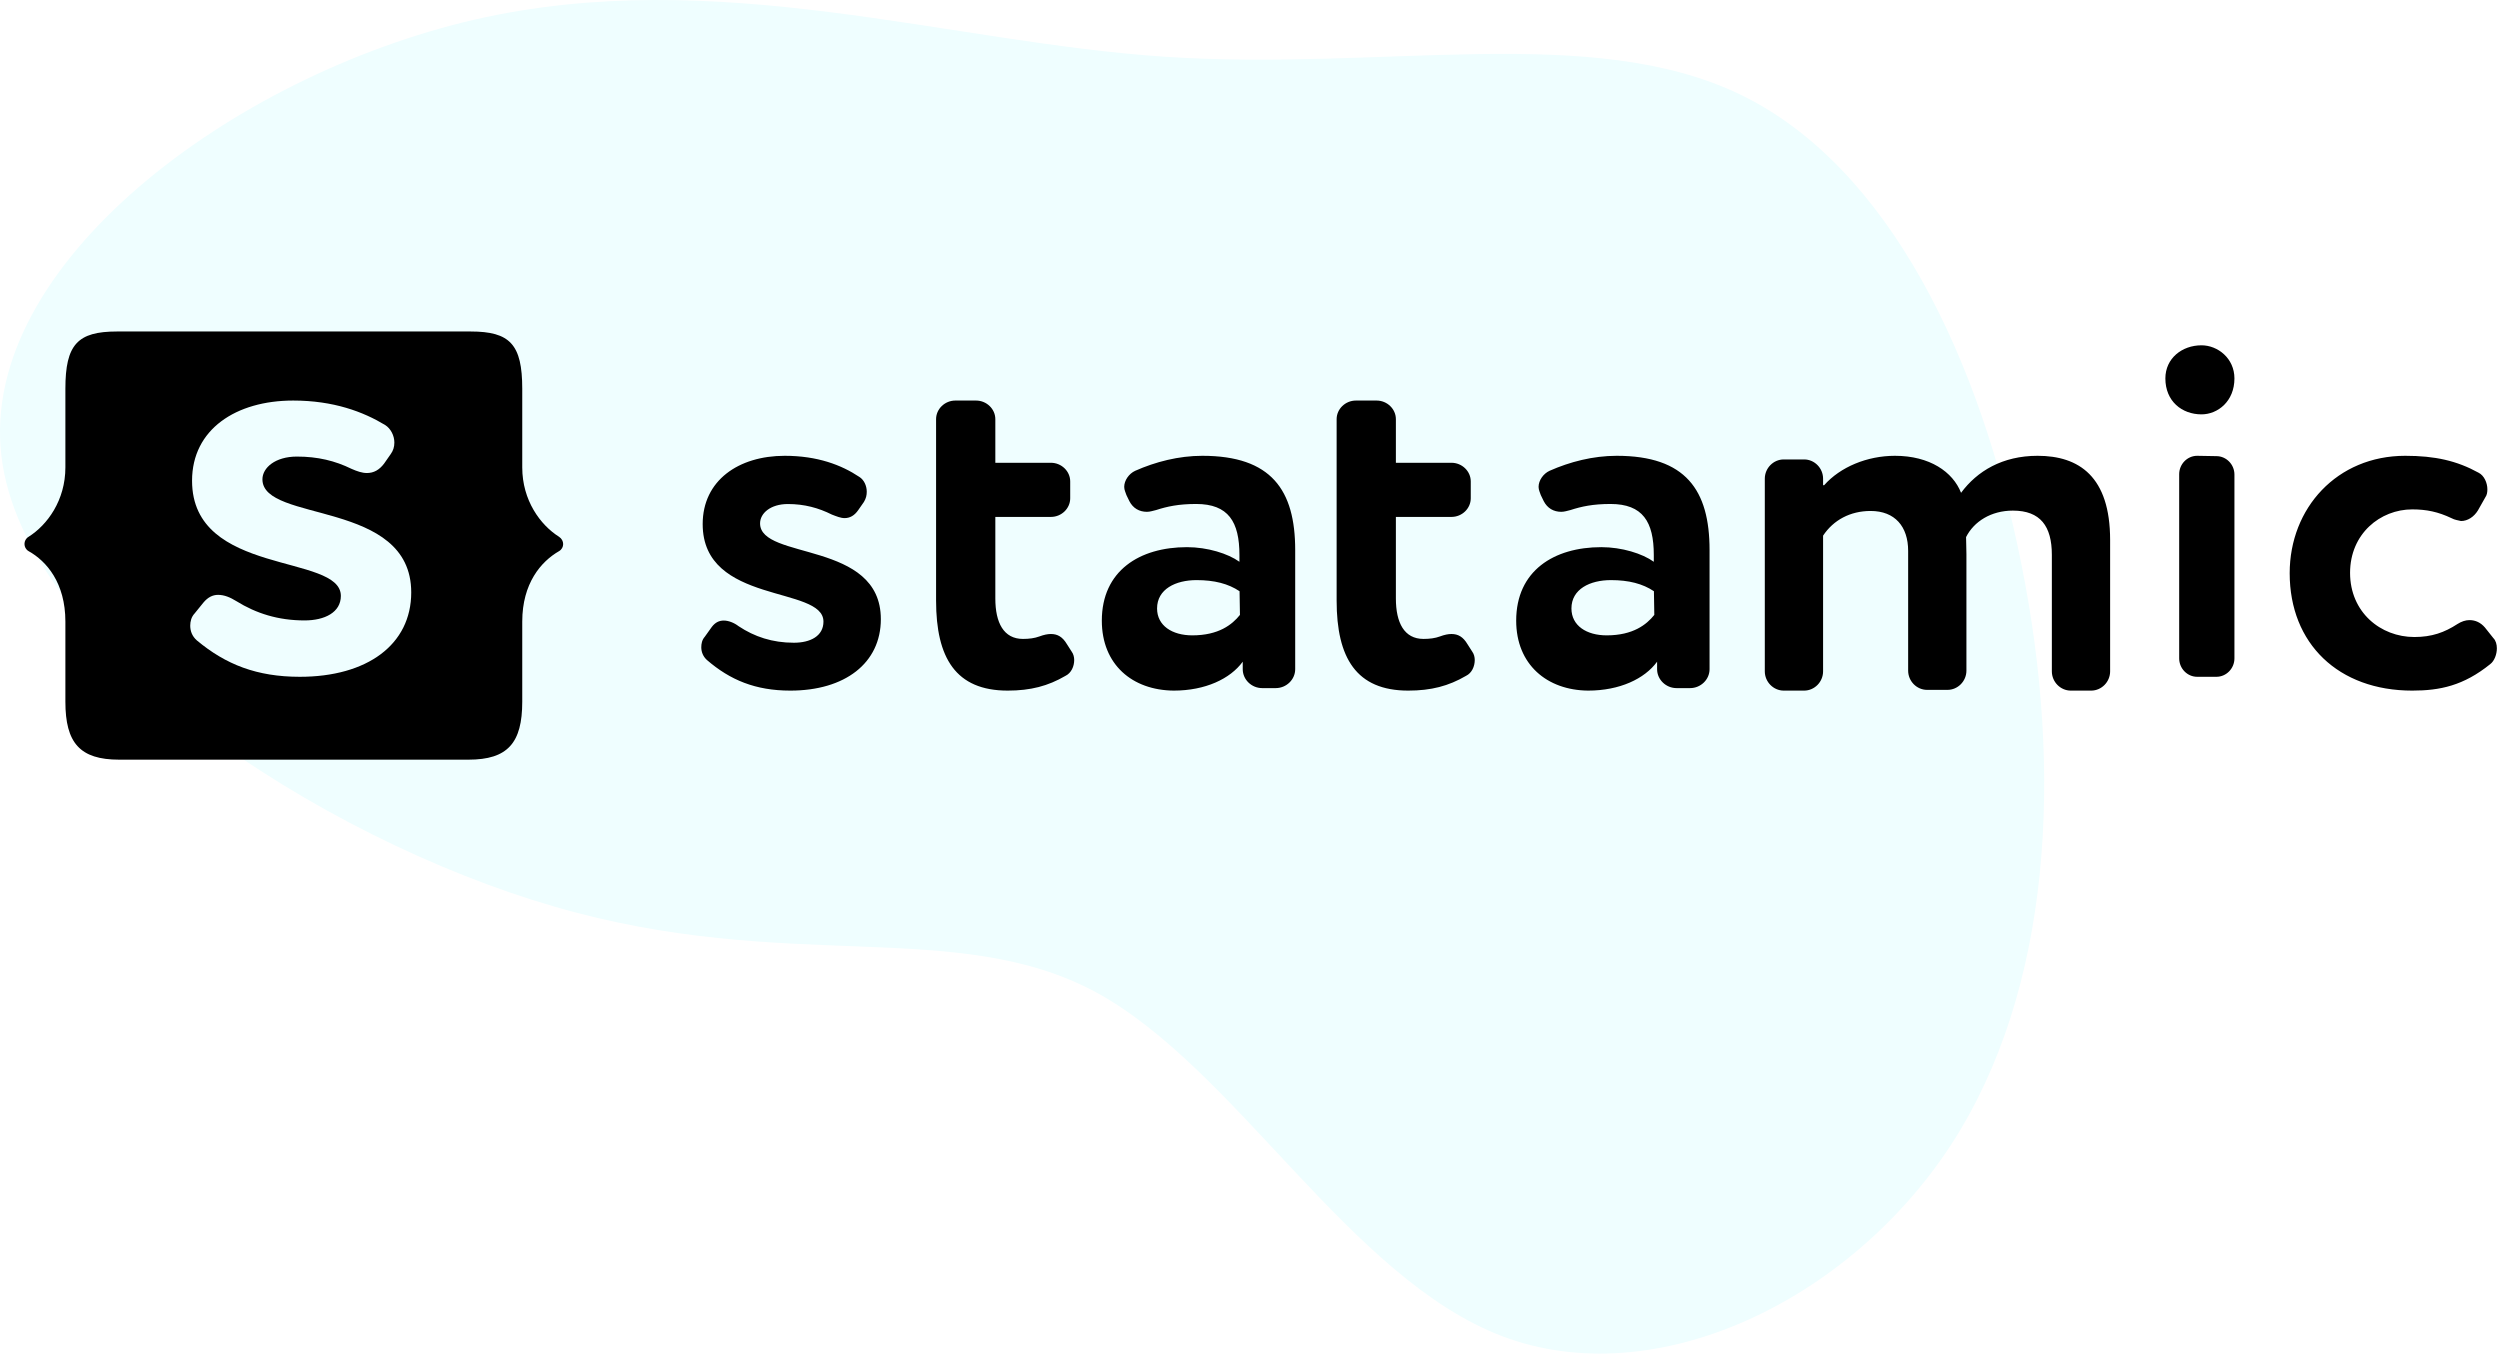
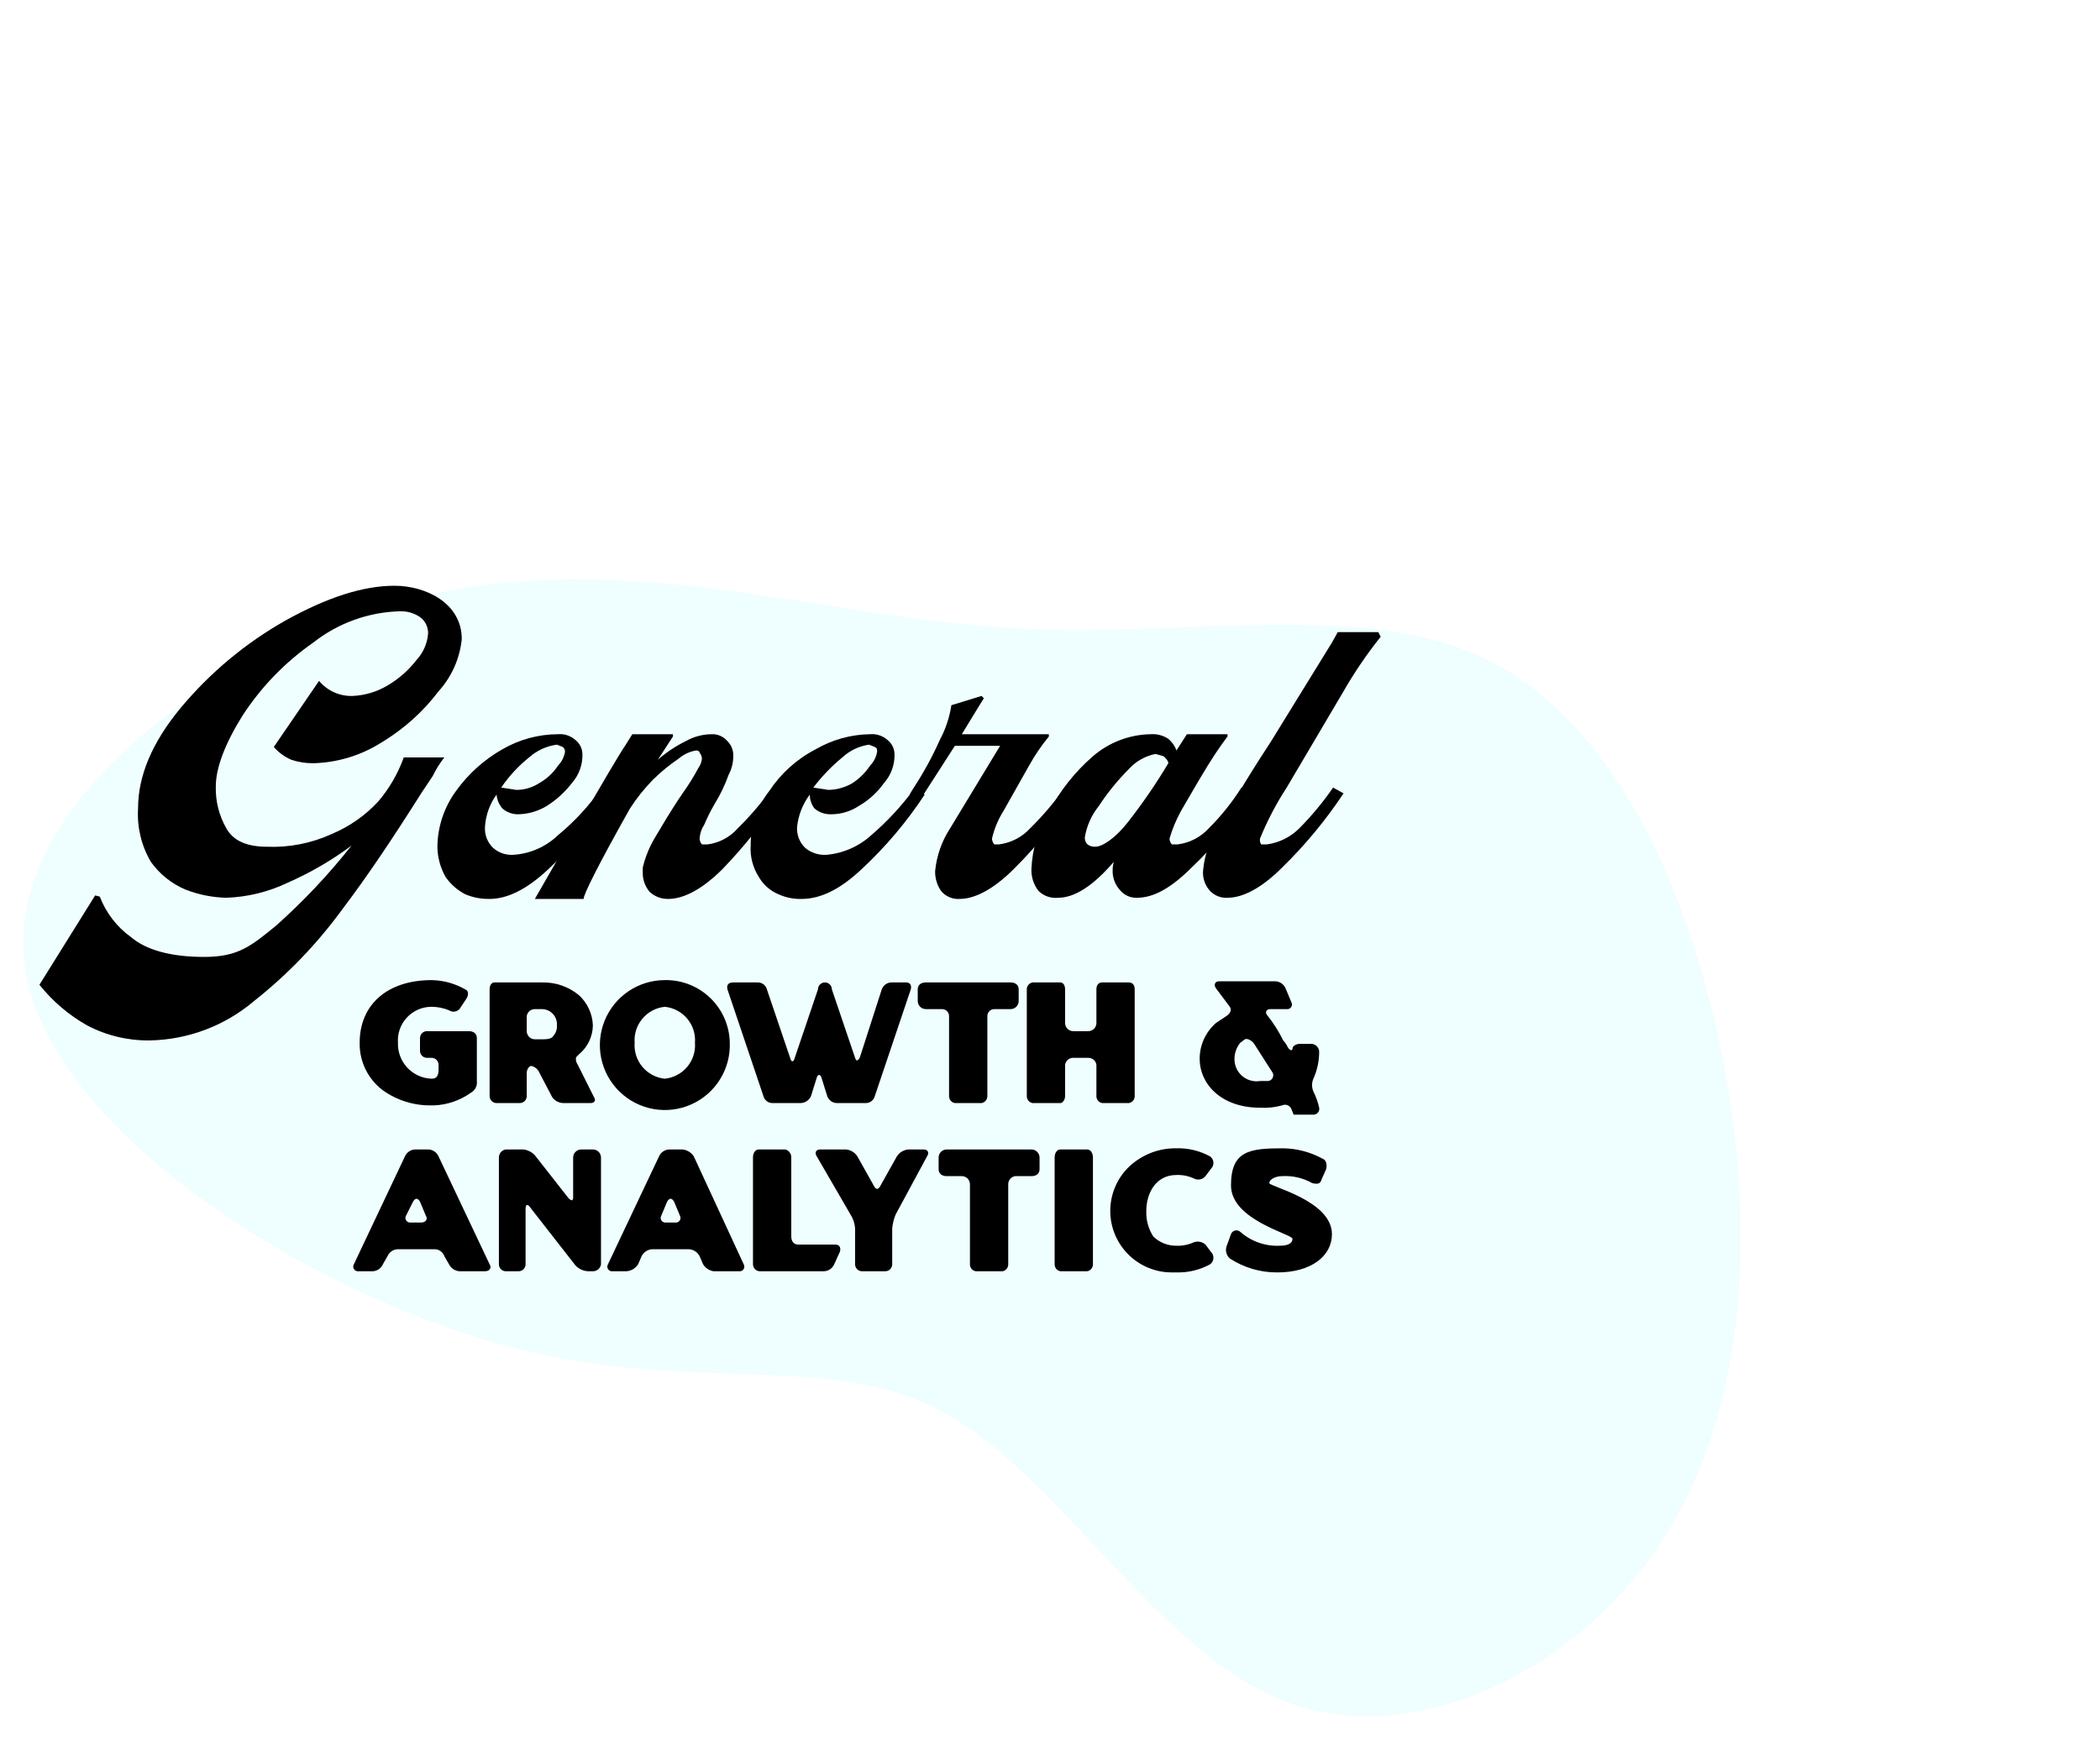
- <svg xmlns="http://www.w3.org/2000/svg" width="181px" height="98px" viewBox="0 0 181 98" version="1.1">
-   <path d="M125.983,6.839 C136.767,12.041 143.417,26.032 146.364,40.921 C149.348,55.809 148.593,71.63 141.224,82.931 C133.855,94.196 119.836,100.94 108.765,96.743 C97.657,92.509 89.498,77.37 79.361,71.845 C69.188,66.356 57.002,70.554 40.144,65.639 C23.249,60.76 1.717,46.84 0.1,32.992 C-1.518,19.18 16.815,5.476 34.356,1.422 C51.862,-2.596 68.577,3.072 84.393,4.112 C100.246,5.153 115.163,1.637 125.983,6.839 Z" fill="#EFFEFF" />
+ <svg xmlns="http://www.w3.org/2000/svg" width="181px" height="150px" viewBox="0 0 181 98" version="1.1">
+   <g transform="translate(2, 24)" fill="#EFFEFF">
+     <path class="a" d="M126,6.8C136.8,12,143.4,26,146.4,40.9s2.2,30.7-5.2,42-21.4,18-32.4,13.8S89.5,77.4,79.4,71.8,57,70.6,40.1,65.6,1.7,46.8.1,33,16.8,5.5,34.4,1.4s34.2,1.7,50,2.7S115.2,1.6,126,6.8Z" />
+   </g>
  <g transform="translate(2, 24)" fill="currentColor">
-     <path d="M31.915,31 C34.765,31 35.811,29.783 35.811,26.805 L35.811,21.003 C35.811,18.232 37.171,16.652 38.478,15.901 C38.871,15.668 38.871,15.124 38.478,14.865 C37.119,14.011 35.811,12.224 35.811,9.841 L35.811,4.144 C35.811,0.932 34.922,0 32.072,0 L6.473,0 C3.623,0 2.734,0.932 2.734,4.144 L2.734,9.841 C2.734,12.224 1.426,14.011 0.067,14.865 C-0.326,15.099 -0.326,15.668 0.067,15.901 C1.374,16.627 2.734,18.206 2.734,21.003 L2.734,26.805 C2.734,29.783 3.78,31 6.63,31 L31.915,31 Z M19.706,25 C16.602,25 14.346,24.113 12.25,22.364 C11.905,22.06 11.773,21.679 11.773,21.299 C11.773,20.995 11.852,20.665 12.091,20.412 L12.728,19.626 C13.046,19.246 13.391,19.068 13.789,19.068 C14.24,19.068 14.665,19.246 15.116,19.525 C16.549,20.412 18.141,20.919 20.051,20.919 C21.51,20.919 22.678,20.336 22.678,19.144 C22.678,16.052 11.905,17.75 11.905,10.805 C11.905,7.079 15.089,5 19.229,5 C22.147,5 24.297,5.811 25.889,6.774 C26.287,7.028 26.552,7.535 26.552,8.042 C26.552,8.346 26.472,8.625 26.287,8.878 L25.809,9.563 C25.464,10.019 25.066,10.247 24.562,10.247 C24.217,10.247 23.845,10.12 23.447,9.943 C22.253,9.36 21.006,9.056 19.494,9.056 C17.928,9.056 17,9.867 17,10.703 C17,13.872 27.773,12.148 27.773,18.891 C27.773,22.668 24.588,25 19.706,25 L19.706,25 Z" />
-     <path d="M49.537,21.387 C49.792,21.055 50.072,20.928 50.404,20.928 C50.735,20.928 51.143,21.081 51.474,21.336 C52.622,22.1 53.922,22.534 55.476,22.534 C56.674,22.534 57.618,22.049 57.618,21.004 C57.618,18.379 48.874,19.807 48.874,13.945 C48.874,10.784 51.474,9 54.814,9 C57.184,9 58.918,9.663 60.218,10.529 C60.549,10.733 60.753,11.166 60.753,11.6 C60.753,11.855 60.702,12.084 60.549,12.339 L60.141,12.925 C59.861,13.333 59.529,13.511 59.147,13.511 C58.867,13.511 58.561,13.384 58.229,13.256 C57.261,12.772 56.241,12.492 55.043,12.492 C53.794,12.492 53.029,13.154 53.029,13.894 C53.029,16.57 61.773,15.117 61.773,20.826 C61.773,24.012 59.172,26 55.222,26 C52.698,26 50.863,25.235 49.18,23.783 C48.9,23.528 48.773,23.196 48.773,22.865 C48.773,22.61 48.823,22.33 49.027,22.1 L49.537,21.387 L49.537,21.387 Z M75.588,23.175 C75.72,23.353 75.772,23.582 75.772,23.785 C75.772,24.244 75.562,24.727 75.141,24.931 C73.878,25.669 72.615,26 70.957,26 C67.194,26 65.772,23.633 65.772,19.484 L65.772,6.349 C65.772,5.611 66.404,5 67.167,5 L68.667,5 C69.43,5 70.062,5.611 70.062,6.349 L70.062,9.505 L74.088,9.505 C74.851,9.505 75.483,10.116 75.483,10.855 L75.483,12.076 C75.483,12.815 74.851,13.425 74.088,13.425 L70.062,13.425 L70.062,19.331 C70.062,21.087 70.667,22.258 72.062,22.258 C72.509,22.258 72.904,22.207 73.246,22.08 C73.588,21.953 73.851,21.902 74.088,21.902 C74.562,21.902 74.93,22.105 75.246,22.64 L75.588,23.175 L75.588,23.175 Z M77.772,20.936 C77.772,17.319 80.509,15.614 83.936,15.614 C85.423,15.614 86.911,16.079 87.735,16.673 L87.735,16.182 C87.735,13.78 86.938,12.488 84.6,12.488 C83.325,12.488 82.501,12.669 81.704,12.927 C81.492,12.979 81.253,13.056 81.04,13.056 C80.482,13.056 80.031,12.798 79.765,12.281 L79.552,11.842 C79.499,11.661 79.393,11.48 79.393,11.248 C79.393,10.783 79.738,10.292 80.19,10.085 C81.651,9.439 83.325,9 85.051,9 C90.046,9 91.772,11.48 91.772,15.821 L91.772,24.45 C91.772,25.199 91.135,25.819 90.365,25.819 L89.382,25.819 C88.611,25.819 87.974,25.199 87.974,24.45 L87.974,23.907 C87.07,25.147 85.264,26 82.979,26 C79.977,25.974 77.772,24.114 77.772,20.936 L77.772,20.936 Z M87.744,18.805 C86.931,18.26 85.922,18 84.632,18 C83.118,18 81.772,18.649 81.772,20.052 C81.772,21.299 82.866,22 84.324,22 C86.23,22 87.212,21.221 87.772,20.519 L87.744,18.805 L87.744,18.805 Z M104.588,23.175 C104.72,23.353 104.772,23.582 104.772,23.785 C104.772,24.244 104.562,24.727 104.141,24.931 C102.878,25.669 101.615,26 99.957,26 C96.194,26 94.772,23.633 94.772,19.484 L94.772,6.349 C94.772,5.611 95.404,5 96.167,5 L97.667,5 C98.43,5 99.062,5.611 99.062,6.349 L99.062,9.505 L103.088,9.505 C103.851,9.505 104.483,10.116 104.483,10.855 L104.483,12.076 C104.483,12.815 103.851,13.425 103.088,13.425 L99.062,13.425 L99.062,19.331 C99.062,21.087 99.667,22.258 101.062,22.258 C101.509,22.258 101.904,22.207 102.246,22.08 C102.588,21.953 102.851,21.902 103.088,21.902 C103.562,21.902 103.93,22.105 104.246,22.64 L104.588,23.175 L104.588,23.175 Z M107.772,20.936 C107.772,17.319 110.509,15.614 113.936,15.614 C115.423,15.614 116.911,16.079 117.735,16.673 L117.735,16.182 C117.735,13.78 116.938,12.488 114.6,12.488 C113.325,12.488 112.501,12.669 111.704,12.927 C111.492,12.979 111.253,13.056 111.04,13.056 C110.482,13.056 110.031,12.798 109.765,12.281 L109.552,11.842 C109.499,11.661 109.393,11.48 109.393,11.248 C109.393,10.783 109.738,10.292 110.19,10.085 C111.651,9.439 113.325,9 115.051,9 C120.046,9 121.772,11.48 121.772,15.821 L121.772,24.45 C121.772,25.199 121.135,25.819 120.365,25.819 L119.382,25.819 C118.611,25.819 117.974,25.199 117.974,24.45 L117.974,23.907 C117.07,25.147 115.264,26 112.979,26 C110.004,25.974 107.772,24.114 107.772,20.936 L107.772,20.936 Z M117.744,18.805 C116.931,18.26 115.922,18 114.632,18 C113.118,18 111.772,18.649 111.772,20.052 C111.772,21.299 112.866,22 114.324,22 C116.23,22 117.212,21.221 117.772,20.519 L117.744,18.805 L117.744,18.805 Z M130.069,11.128 C131.233,9.815 133.174,9 135.193,9 C137.703,9 139.385,10.156 139.981,11.68 C141.145,10.104 142.983,9 145.519,9 C148.521,9 150.773,10.498 150.773,15.096 L150.773,24.607 C150.773,25.369 150.151,26 149.401,26 L147.926,26 C147.175,26 146.554,25.369 146.554,24.607 L146.554,16.173 C146.554,14.097 145.726,12.968 143.733,12.968 C142.154,12.968 140.912,13.756 140.343,14.886 C140.343,15.148 140.369,15.726 140.369,16.121 L140.369,24.555 C140.369,25.317 139.748,25.947 138.997,25.947 L137.522,25.947 C136.771,25.947 136.15,25.317 136.15,24.555 L136.15,15.884 C136.15,14.124 135.193,12.994 133.433,12.994 C131.958,12.994 130.741,13.651 129.991,14.781 L129.991,24.607 C129.991,25.369 129.37,26 128.619,26 L127.144,26 C126.394,26 125.772,25.369 125.772,24.607 L125.772,10.655 C125.772,9.893 126.394,9.263 127.144,9.263 L128.619,9.263 C129.37,9.263 129.991,9.893 129.991,10.655 L129.991,11.128 L130.069,11.128 L130.069,11.128 Z M159.773,3.398 C159.773,5.056 158.567,6 157.388,6 C155.978,6 154.773,5.056 154.773,3.398 C154.773,1.944 155.978,1 157.388,1 C158.567,1 159.773,1.944 159.773,3.398 Z M158.472,9.025 C159.184,9.025 159.773,9.628 159.773,10.356 L159.773,23.669 C159.773,24.397 159.184,25 158.472,25 L157.073,25 C156.361,25 155.773,24.397 155.773,23.669 L155.773,10.331 C155.773,9.603 156.361,9 157.073,9 L158.472,9.025 Z M175.493,13.518 C174.527,13.059 173.688,12.88 172.645,12.88 C170.332,12.88 168.145,14.641 168.145,17.474 C168.145,20.333 170.357,22.12 172.798,22.12 C174.069,22.12 174.984,21.788 175.925,21.176 C176.205,20.997 176.51,20.895 176.789,20.895 C177.222,20.895 177.603,21.074 177.908,21.431 L178.518,22.197 C178.696,22.375 178.773,22.656 178.773,22.937 C178.773,23.371 178.595,23.856 178.289,24.086 C176.357,25.643 174.654,26 172.645,26 C167.306,26 163.773,22.605 163.773,17.5 C163.773,12.778 167.205,9 172.137,9 C174.298,9 175.874,9.357 177.45,10.225 C177.857,10.429 178.086,10.965 178.086,11.425 C178.086,11.629 178.061,11.833 177.934,12.012 L177.4,12.956 C177.12,13.416 176.662,13.722 176.179,13.722 C175.976,13.671 175.722,13.646 175.493,13.518 L175.493,13.518 Z" />
+     <path class="b" d="M6.6,27.3a7.7,7.7,0,0,0,2.7,3.5c1.3,1.1,3.4,1.7,6.3,1.7s4-.9,6.2-2.7a54.6,54.6,0,0,0,6.5-6.9,28.1,28.1,0,0,1-5.5,3.2,13.3,13.3,0,0,1-5.3,1.3,10.4,10.4,0,0,1-3.5-.7,7,7,0,0,1-3-2.4,8.1,8.1,0,0,1-1.1-4.6c0-2.8,1.2-5.7,3.7-8.7a32.7,32.7,0,0,1,9-7.5c3.6-2,6.7-3,9.4-3S37.8,2,37.8,5.1a7.9,7.9,0,0,1-2,4.5A17.4,17.4,0,0,1,30.9,14,11.5,11.5,0,0,1,25,15.8a5.8,5.8,0,0,1-1.9-.3,4.2,4.2,0,0,1-1.5-1.1l3.9-5.7A3.6,3.6,0,0,0,28.4,10a6.4,6.4,0,0,0,3-.9,8.8,8.8,0,0,0,2.5-2.2,3.8,3.8,0,0,0,1-2.3,1.7,1.7,0,0,0-.7-1.4,2.9,2.9,0,0,0-1.7-.5A12.6,12.6,0,0,0,25,5.4a22.8,22.8,0,0,0-6.1,6.3c-1.5,2.4-2.3,4.5-2.3,6.1a6.9,6.9,0,0,0,.9,3.6c.6,1.1,1.8,1.6,3.5,1.6a12.2,12.2,0,0,0,5.6-1.1,11.5,11.5,0,0,0,4-2.8,12.2,12.2,0,0,0,2.2-3.8h3.5a8.6,8.6,0,0,0-1,1.6l-1,1.5c-2.4,3.8-4.6,7.1-6.8,10a40.4,40.4,0,0,1-7.6,7.9,14.3,14.3,0,0,1-9,3.4,11.3,11.3,0,0,1-5.4-1.3,14.1,14.1,0,0,1-4.1-3.5l4.8-7.7Z" />
+     <path class="b" d="M37.3,18.2a12.5,12.5,0,0,1,4-3.6,9.6,9.6,0,0,1,4.8-1.3,2,2,0,0,1,1.5.5,1.6,1.6,0,0,1,.6,1.3,3.6,3.6,0,0,1-.9,2.4,8.3,8.3,0,0,1-2.2,2,4.9,4.9,0,0,1-2.4.7,2,2,0,0,1-1.4-.5,2.1,2.1,0,0,1-.5-1.2,5.3,5.3,0,0,0-1,2.8,2.3,2.3,0,0,0,.7,1.8,2.4,2.4,0,0,0,1.7.6A6.1,6.1,0,0,0,46.1,22a20.2,20.2,0,0,0,3.7-4l.9.5a35,35,0,0,1-5.4,6.4c-1.9,1.8-3.6,2.6-5.1,2.6a5.2,5.2,0,0,1-2.1-.4,4.7,4.7,0,0,1-1.7-1.5,5.4,5.4,0,0,1-.7-2.7A8.3,8.3,0,0,1,37.3,18.2Zm6.3-2.9a12,12,0,0,0-2.4,2.6l1.3.2a3.6,3.6,0,0,0,2-.6A4.6,4.6,0,0,0,46.1,16a2.2,2.2,0,0,0,.6-1.2.5.5,0,0,0-.2-.4l-.5-.2A4.5,4.5,0,0,0,43.6,15.3Z" />
+     <path class="b" d="M48.3,20.3c1.7-2.9,2.9-5,3.7-6.2l.5-.8H56v.2l-1.3,2a11.1,11.1,0,0,1,2.4-1.6,4.6,4.6,0,0,1,2.2-.6,1.7,1.7,0,0,1,1.4.6,1.7,1.7,0,0,1,.5,1.3,3.4,3.4,0,0,1-.4,1.6,13.4,13.4,0,0,1-1.2,2.5,15,15,0,0,0-.9,1.8,2.4,2.4,0,0,0-.4,1.2.8.8,0,0,0,.2.5h.5a4.2,4.2,0,0,0,2.6-1.4A25.3,25.3,0,0,0,64.5,18l.9.5a44.7,44.7,0,0,1-5.1,6.4c-1.8,1.8-3.4,2.6-4.7,2.6a2.3,2.3,0,0,1-1.6-.6,2.5,2.5,0,0,1-.6-1.7v-.4a9.2,9.2,0,0,1,1-2.5c.6-1,1.4-2.4,2.5-4a19.3,19.3,0,0,0,1.3-2.1,1.6,1.6,0,0,0,.3-.8.8.8,0,0,0-.2-.5c0-.1-.1-.2-.3-.2a3.1,3.1,0,0,0-1.5.7,15.9,15.9,0,0,0-2.2,1.8,15.7,15.7,0,0,0-2,2.5c-2.7,4.8-4,7.4-4,7.8H44.1C45.2,25.6,46.6,23.1,48.3,20.3Z" />
+     <path class="b" d="M64.3,18.2a10.7,10.7,0,0,1,4-3.6A9.6,9.6,0,0,1,73,13.3a2,2,0,0,1,1.5.5,1.6,1.6,0,0,1,.6,1.3,3.6,3.6,0,0,1-.9,2.4,7,7,0,0,1-2.2,2,4.3,4.3,0,0,1-2.3.7,2.1,2.1,0,0,1-1.5-.5,1.9,1.9,0,0,1-.4-1.2,5.6,5.6,0,0,0-1.1,2.8,2.3,2.3,0,0,0,.7,1.8,2.6,2.6,0,0,0,1.8.6A6.6,6.6,0,0,0,73.1,22a23.7,23.7,0,0,0,3.7-4l.9.5a35,35,0,0,1-5.4,6.4c-1.9,1.8-3.6,2.6-5.2,2.6a4.5,4.5,0,0,1-2-.4,3.5,3.5,0,0,1-1.7-1.5,4.5,4.5,0,0,1-.7-2.7A7.6,7.6,0,0,1,64.3,18.2Zm6.3-2.9a15.5,15.5,0,0,0-2.5,2.6l1.3.2a4.2,4.2,0,0,0,2.1-.6A5.4,5.4,0,0,0,73,16a2.2,2.2,0,0,0,.6-1.2c0-.2,0-.3-.2-.4l-.5-.2A4.3,4.3,0,0,0,70.6,15.3Z" />
+     <path class="b" d="M79,13.8a9.3,9.3,0,0,0,1-3l2.6-.8.2.2-.5.8-1.4,2.3h7.5v.2A16.5,16.5,0,0,0,86.7,16l-2.2,3.9a7.7,7.7,0,0,0-1,2.4.8.8,0,0,0,.2.5h.4a4.4,4.4,0,0,0,2.7-1.4A25.7,25.7,0,0,0,89.7,18l.9.5a38.9,38.9,0,0,1-5.2,6.4c-1.8,1.8-3.4,2.6-4.7,2.6a1.9,1.9,0,0,1-1.6-.7,2.9,2.9,0,0,1-.5-1.7,8.2,8.2,0,0,1,1.3-3.7l4.3-7.1H80.3l-2.7,4.2-.2.3-1-.3.3-.5A29.1,29.1,0,0,0,79,13.8Z" />
+     <path class="b" d="M87.5,26.8a2.9,2.9,0,0,1-.6-1.9A10.2,10.2,0,0,1,88.4,20a16.5,16.5,0,0,1,3.8-4.8,7.8,7.8,0,0,1,5-1.9,2.4,2.4,0,0,1,1.5.4,2.3,2.3,0,0,1,.7,1l.9-1.4h3.5v.2c-.3.4-.9,1.2-1.7,2.5s-1.6,2.7-2.3,3.9a11.9,11.9,0,0,0-1,2.4.8.8,0,0,0,.2.5h.5a4.4,4.4,0,0,0,2.7-1.4,20.4,20.4,0,0,0,2.8-3.5l.9.5a31.4,31.4,0,0,1-5.2,6.4c-1.8,1.8-3.3,2.6-4.7,2.6a1.8,1.8,0,0,1-1.5-.7,2.4,2.4,0,0,1-.6-1.7,2.6,2.6,0,0,1,.1-.7c-1.8,2.1-3.4,3.1-4.8,3.1A2.1,2.1,0,0,1,87.5,26.8Zm7.8-10.5a20.2,20.2,0,0,0-2.6,3.2,5.8,5.8,0,0,0-1.2,2.7c0,.5.3.8.9.8s1.7-.7,2.8-2.1a49.4,49.4,0,0,0,3.5-5.1c0-.2-.2-.4-.4-.6l-.7-.2A4.2,4.2,0,0,0,95.3,16.3Z" />
+     <path class="b" d="M117,4.9a37.1,37.1,0,0,0-3.2,4.7l-4.9,8.3a25.9,25.9,0,0,0-2.3,4.4.7.7,0,0,0,.1.5h.5a4.9,4.9,0,0,0,2.8-1.4,25.7,25.7,0,0,0,2.9-3.5l.9.5a39.2,39.2,0,0,1-5.3,6.4c-1.8,1.8-3.4,2.6-4.7,2.6a1.9,1.9,0,0,1-1.6-.7,2.3,2.3,0,0,1-.5-1.7,8.2,8.2,0,0,1,1.3-3.7c.8-1.3,2.2-3.8,4.5-7.3l5.3-8.6.5-.9h3.5Z" />
+     <path class="b" d="M38.6,44.2a5.9,5.9,0,0,1-3.2,1.1h-.2A7,7,0,0,1,31,44a5,5,0,0,1-2-4.1c0-3.3,2.4-5.4,6.2-5.4a6,6,0,0,1,2.9.8c.3.1.3.5.1.8l-.6.9a.7.7,0,0,1-.9.1,4,4,0,0,0-1.5-.3,2.9,2.9,0,0,0-2.9,3.1A3,3,0,0,0,35.2,43c.4,0,.6-.2.6-.8v-.4a.6.6,0,0,0-.6-.6h-.4a.6.6,0,0,1-.6-.6V39.5a.6.6,0,0,1,.6-.6h3.6c.4,0,.7.2.7.6v3.7A1,1,0,0,1,38.6,44.2Z" />
+     <path class="b" d="M48.9,45.1H46.6a1.2,1.2,0,0,1-1-.5l-1.1-2.1a1,1,0,0,0-.7-.6c-.2,0-.4.3-.4.6v2a.6.6,0,0,1-.6.6h-2a.6.6,0,0,1-.6-.6V35.3c0-.4.2-.6.4-.6h4.1a4.8,4.8,0,0,1,3.2,1.1,3.7,3.7,0,0,1,1.2,2.6,3.3,3.3,0,0,1-1.2,2.5l-.2.2c-.1.1-.1.4.1.7l1.4,2.8C49.4,44.9,49.2,45.1,48.9,45.1ZM46,38.4A1.3,1.3,0,0,0,44.7,37h-.6a.7.7,0,0,0-.7.6v1.3a.7.7,0,0,0,.7.7h.8c.4,0,.7-.1.8-.3A1.2,1.2,0,0,0,46,38.4Z" />
+     <path class="b" d="M60.9,39.9a5.6,5.6,0,1,1-5.6-5.4A5.5,5.5,0,0,1,60.9,39.9Zm-3,0a2.9,2.9,0,0,0-2.6-3.1,2.9,2.9,0,0,0-2.6,3.1A2.9,2.9,0,0,0,55.3,43,2.9,2.9,0,0,0,57.9,39.9Z" />
+     <path class="b" d="M76.5,35.3l-3.1,9.2a.8.8,0,0,1-.8.6H70.2a.9.9,0,0,1-.9-.6l-.5-1.6c-.1-.3-.3-.3-.4,0l-.5,1.6a1,1,0,0,1-.9.6H64.6a.8.8,0,0,1-.8-.6l-3.1-9.2c-.1-.4.1-.6.5-.6h2.1a.8.8,0,0,1,.8.6l2,5.9c.1.4.3.4.4,0l2-5.9a.6.6,0,1,1,1.2,0l2,5.9c.1.3.2.3.4,0L74,35.3a.9.9,0,0,1,.9-.6h1.2C76.4,34.7,76.6,34.9,76.5,35.3Z" />
+     <path class="b" d="M85.8,35.3v1a.7.7,0,0,1-.7.7H83.7a.6.6,0,0,0-.6.6v6.9a.6.6,0,0,1-.5.6H80.3a.6.6,0,0,1-.5-.6V37.6a.6.6,0,0,0-.6-.6H77.8a.7.7,0,0,1-.7-.7v-1c0-.4.3-.6.7-.6h7.3C85.5,34.7,85.8,34.9,85.8,35.3Z" />
+     <path class="b" d="M95.8,35.3v9.2a.6.6,0,0,1-.5.6H93a.6.6,0,0,1-.5-.6V41.8a.7.7,0,0,0-.7-.6H90.5a.7.7,0,0,0-.7.6v2.7c0,.3-.2.6-.4.6H87a.6.6,0,0,1-.5-.6V35.3a.6.6,0,0,1,.5-.6h2.4c.2,0,.4.2.4.6v2.9a.7.7,0,0,0,.7.7h1.3a.7.7,0,0,0,.7-.7V35.3c0-.4.2-.6.5-.6h2.3C95.6,34.7,95.8,34.9,95.8,35.3Z" />
+     <path class="b" d="M109.5,46.1l-.2-.5a.6.6,0,0,0-.8-.3,5.8,5.8,0,0,1-1.9.2c-3.4,0-5.2-2.1-5.2-4.2a4.1,4.1,0,0,1,1.4-3.1l.9-.6c.3-.2.5-.5.3-.8l-1.2-1.6c-.2-.3-.1-.6.3-.6h4.8a1,1,0,0,1,.9.6l.5,1.2a.4.4,0,0,1-.4.6h-1.4c-.3,0-.5.2-.3.5a11.8,11.8,0,0,1,1.4,2.2,2.1,2.1,0,0,1,.4.6c.2.3.4.3.4.1s.3-.4.6-.4h1.1a.7.7,0,0,1,.6.7,5.6,5.6,0,0,1-.5,2.3,1.4,1.4,0,0,0,0,1.1,6,6,0,0,1,.5,1.4.5.5,0,0,1-.5.6h-1.7Zm-2.9-2.9h.7a.5.5,0,0,0,.4-.7L106.1,40c-.2-.3-.6-.5-.8-.4l-.4.3a2.2,2.2,0,0,0-.5,1.4A1.9,1.9,0,0,0,106.6,43.2Z" />
+     <path class="b" d="M39.8,59.6H37.6a1.1,1.1,0,0,1-.9-.6l-.4-.7a.9.9,0,0,0-.9-.6H32.3a1,1,0,0,0-.9.6L31,59a1,1,0,0,1-.9.6H28.8a.4.4,0,0,1-.3-.6l4.4-9.3a1,1,0,0,1,.9-.6h1.1a1,1,0,0,1,.9.6L40.2,59C40.4,59.3,40.2,59.6,39.8,59.6Zm-5.1-4.8-.5-1.2q-.3-.5-.6,0L33,54.8a.4.4,0,0,0,.4.6h.9C34.7,55.4,34.9,55.1,34.7,54.8Z" />
+     <path class="b" d="M49.8,49.8V59a.7.7,0,0,1-.7.6h-.4a1.6,1.6,0,0,1-1.1-.5l-3.9-5c-.2-.3-.4-.3-.4.1V59a.6.6,0,0,1-.6.6H41.6A.6.6,0,0,1,41,59V49.8a.7.7,0,0,1,.6-.7h1.5a1.6,1.6,0,0,1,1,.5L47,53.3c.3.3.4.2.4-.1V49.8a.7.7,0,0,1,.7-.7h1A.7.7,0,0,1,49.8,49.8Z" />
+     <path class="b" d="M61.8,59.6H59.5a1.3,1.3,0,0,1-.9-.6l-.3-.7a1.1,1.1,0,0,0-1-.6H54.2a1.1,1.1,0,0,0-.9.6L53,59a1.3,1.3,0,0,1-1,.6H50.7a.4.4,0,0,1-.3-.6l4.4-9.3a1,1,0,0,1,.9-.6h1.1a1.3,1.3,0,0,1,1,.6L62.1,59A.4.4,0,0,1,61.8,59.6Zm-5.2-4.8-.5-1.2q-.3-.5-.6,0L55,54.8a.4.4,0,0,0,.3.6h1A.4.4,0,0,0,56.6,54.8Z" />
+     <path class="b" d="M66.2,49.8v6.8c0,.4.2.7.6.7H70c.3,0,.5.2.4.6L69.9,59a1,1,0,0,1-.9.6H63.5a.6.6,0,0,1-.6-.6V49.8c0-.4.2-.7.5-.7h2.3A.7.7,0,0,1,66.2,49.8Z" />
+     <path class="b" d="M77.9,49.7l-2.7,5a4.2,4.2,0,0,0-.3,1.2V59a.6.6,0,0,1-.6.6h-2a.6.6,0,0,1-.6-.6V55.9a2.5,2.5,0,0,0-.4-1.2l-2.9-5c-.2-.3-.1-.6.3-.6h2.2a1.3,1.3,0,0,1,1,.6l1.4,2.5q.3.6.6,0l1.4-2.5a1.3,1.3,0,0,1,1-.6h1.3C78,49.1,78.1,49.4,77.9,49.7Z" />
+     <path class="b" d="M87.6,49.8v1c0,.4-.3.6-.7.6H85.5a.7.7,0,0,0-.6.7V59a.6.6,0,0,1-.5.6H82.1a.6.6,0,0,1-.5-.6V52.1a.7.7,0,0,0-.7-.7H79.6c-.4,0-.7-.2-.7-.6v-1a.7.7,0,0,1,.7-.7h7.3A.7.7,0,0,1,87.6,49.8Z" />
+     <path class="b" d="M92.2,49.8V59a.6.6,0,0,1-.5.6H89.4a.6.6,0,0,1-.5-.6V49.8c0-.4.2-.7.5-.7h2.3C92,49.1,92.2,49.4,92.2,49.8Z" />
+     <path class="b" d="M102.3,59a5.7,5.7,0,0,1-2.9.7h-.3a5.3,5.3,0,0,1-3.9-1.6,5.3,5.3,0,0,1,0-7.4,5.8,5.8,0,0,1,4-1.7h.2a5.7,5.7,0,0,1,2.9.7.7.7,0,0,1,.2.9l-.6.8a.8.8,0,0,1-1,.2,3.3,3.3,0,0,0-1.5-.3c-1.8,0-2.6,1.6-2.6,3.1a3.8,3.8,0,0,0,.6,2.2,2.8,2.8,0,0,0,2,.8,3.3,3.3,0,0,0,1.5-.3,1,1,0,0,1,1,.2l.6.8A.7.7,0,0,1,102.3,59Z" />
+     <path class="b" d="M112.8,56.4c0,1.9-1.8,3.3-4.7,3.3a7.4,7.4,0,0,1-4.1-1.2,1,1,0,0,1-.3-1l.4-1.1a.5.5,0,0,1,.8-.2,4.8,4.8,0,0,0,3.4,1.2c.7,0,1.1-.2,1.1-.6s-5.3-1.6-5.3-4.6,1.6-3.2,4.5-3.2a7.3,7.3,0,0,1,3.4.9c.3.1.4.5.3.9l-.4.9c-.1.4-.4.4-.8.3a4.7,4.7,0,0,0-2.6-.6c-.6,0-1.1.3-1.1.6S112.8,53.5,112.8,56.4Z" />
  </g>
</svg>
